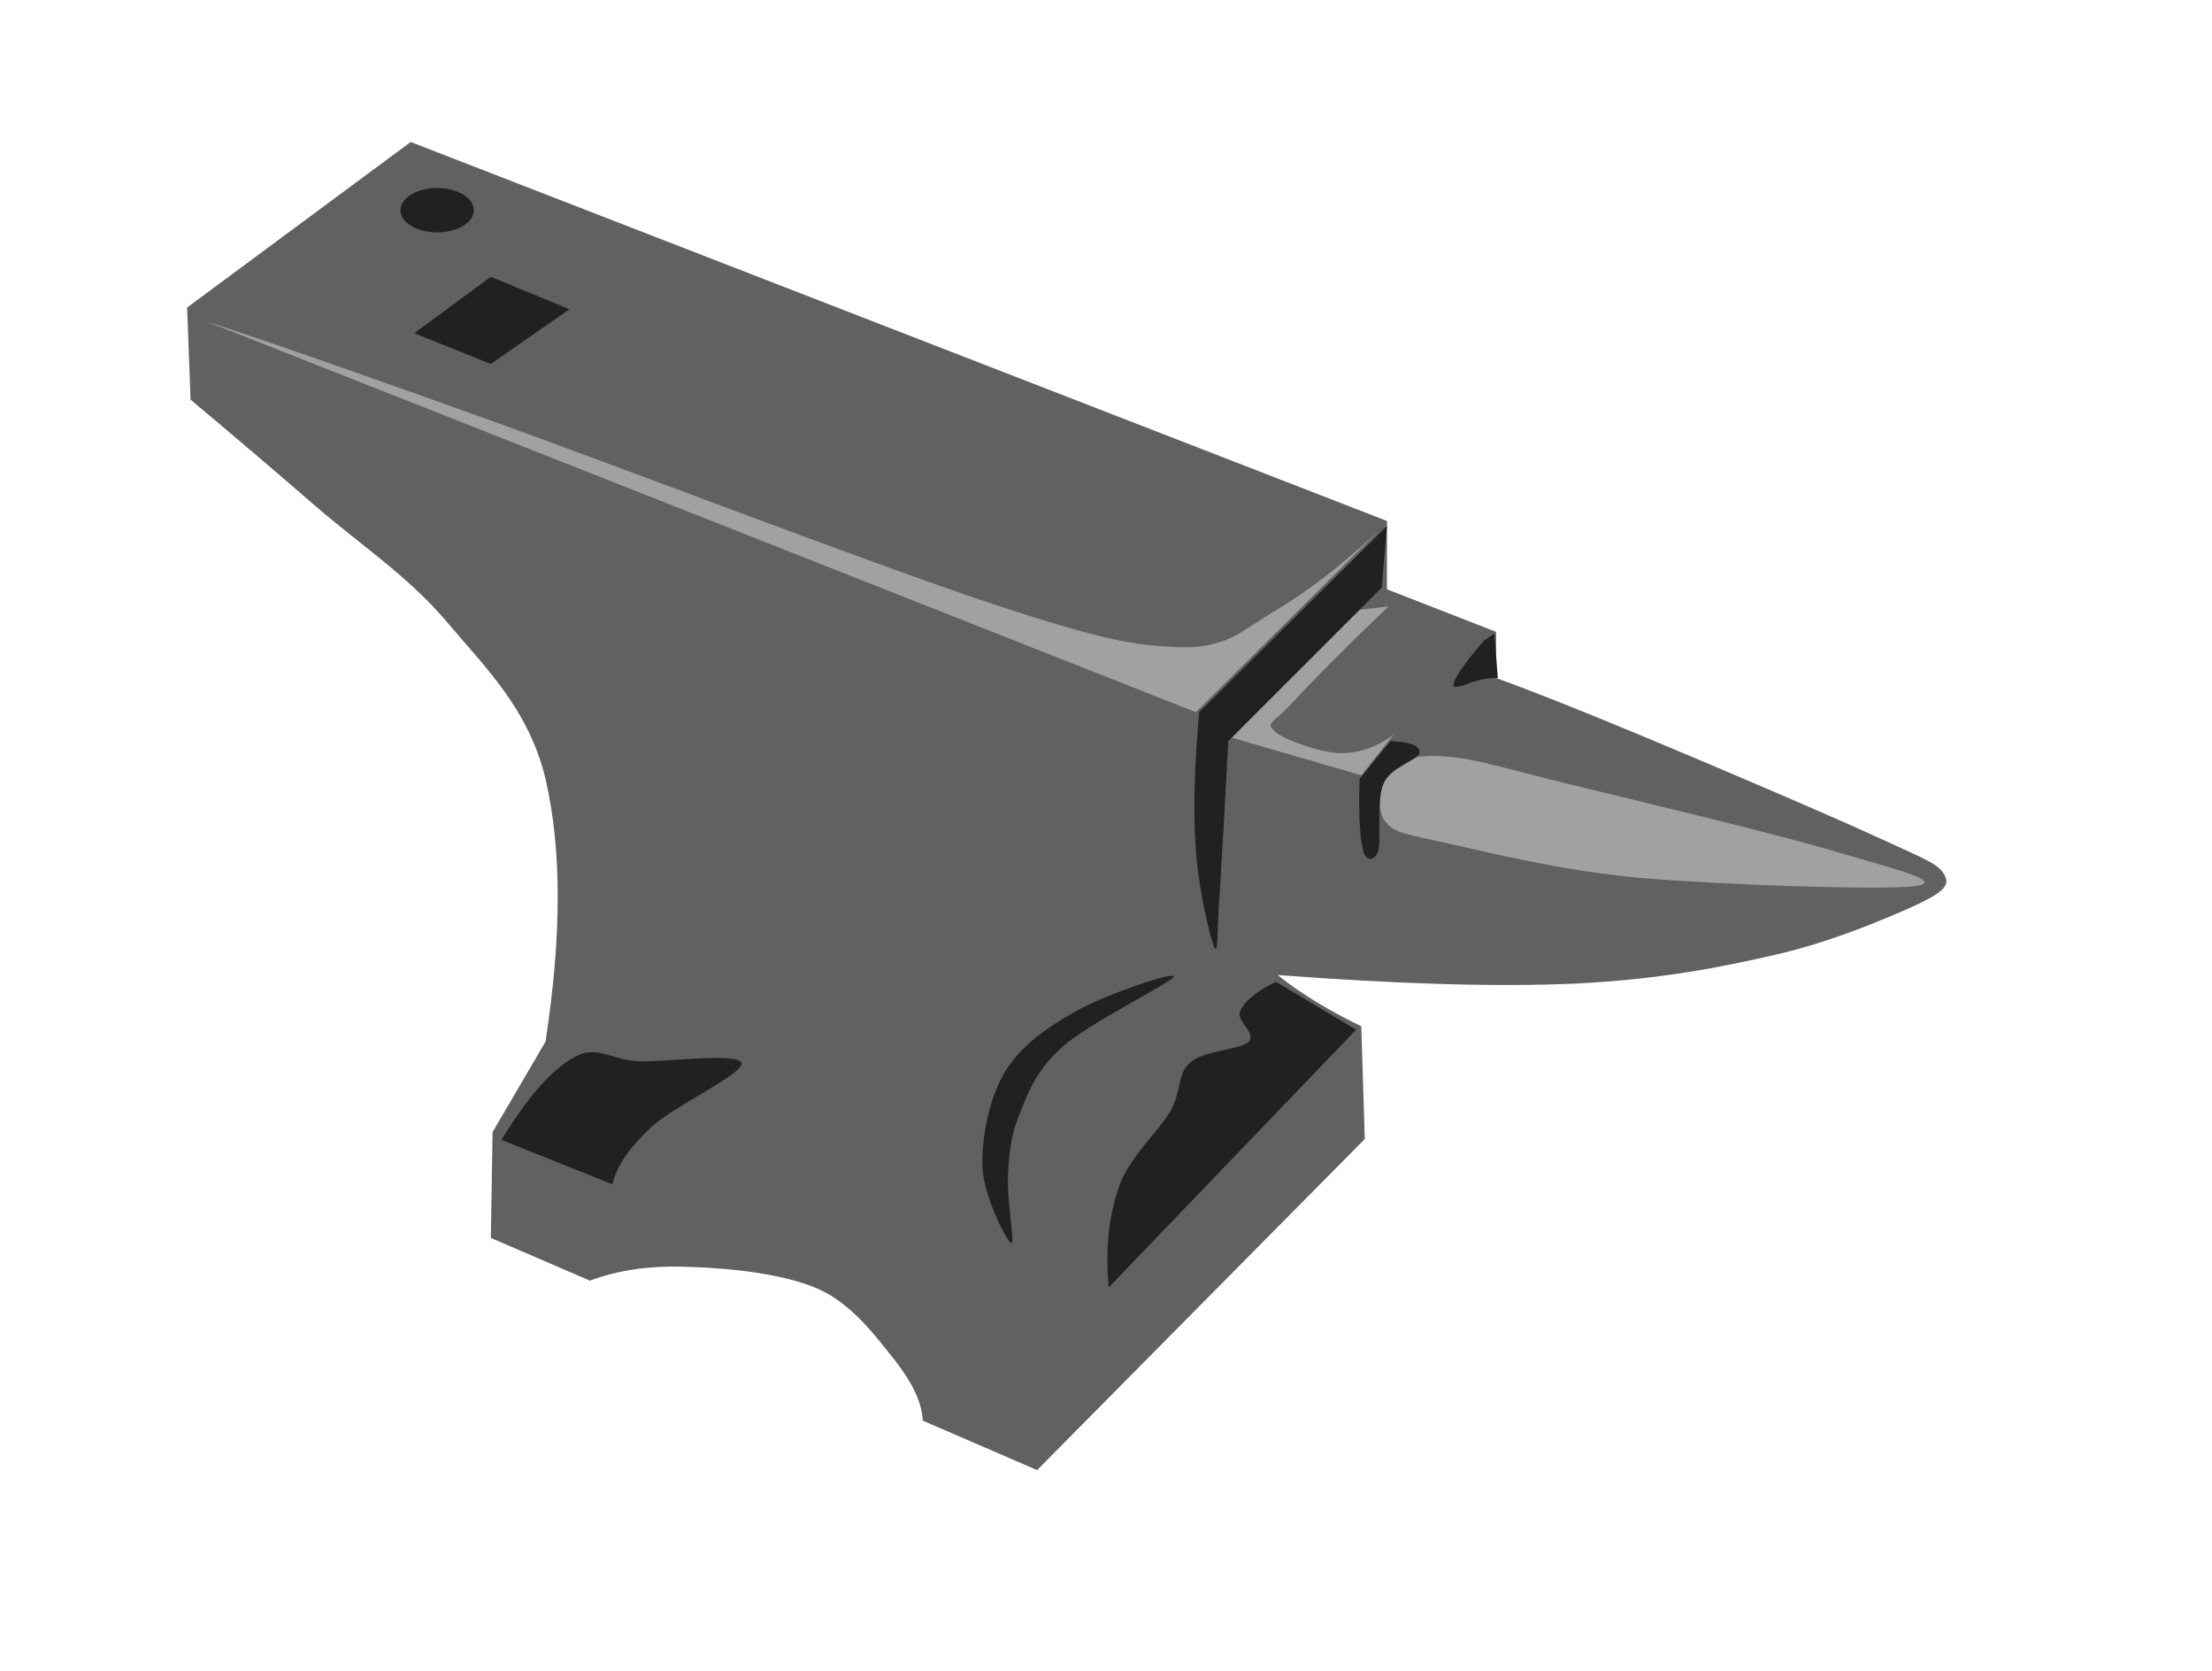
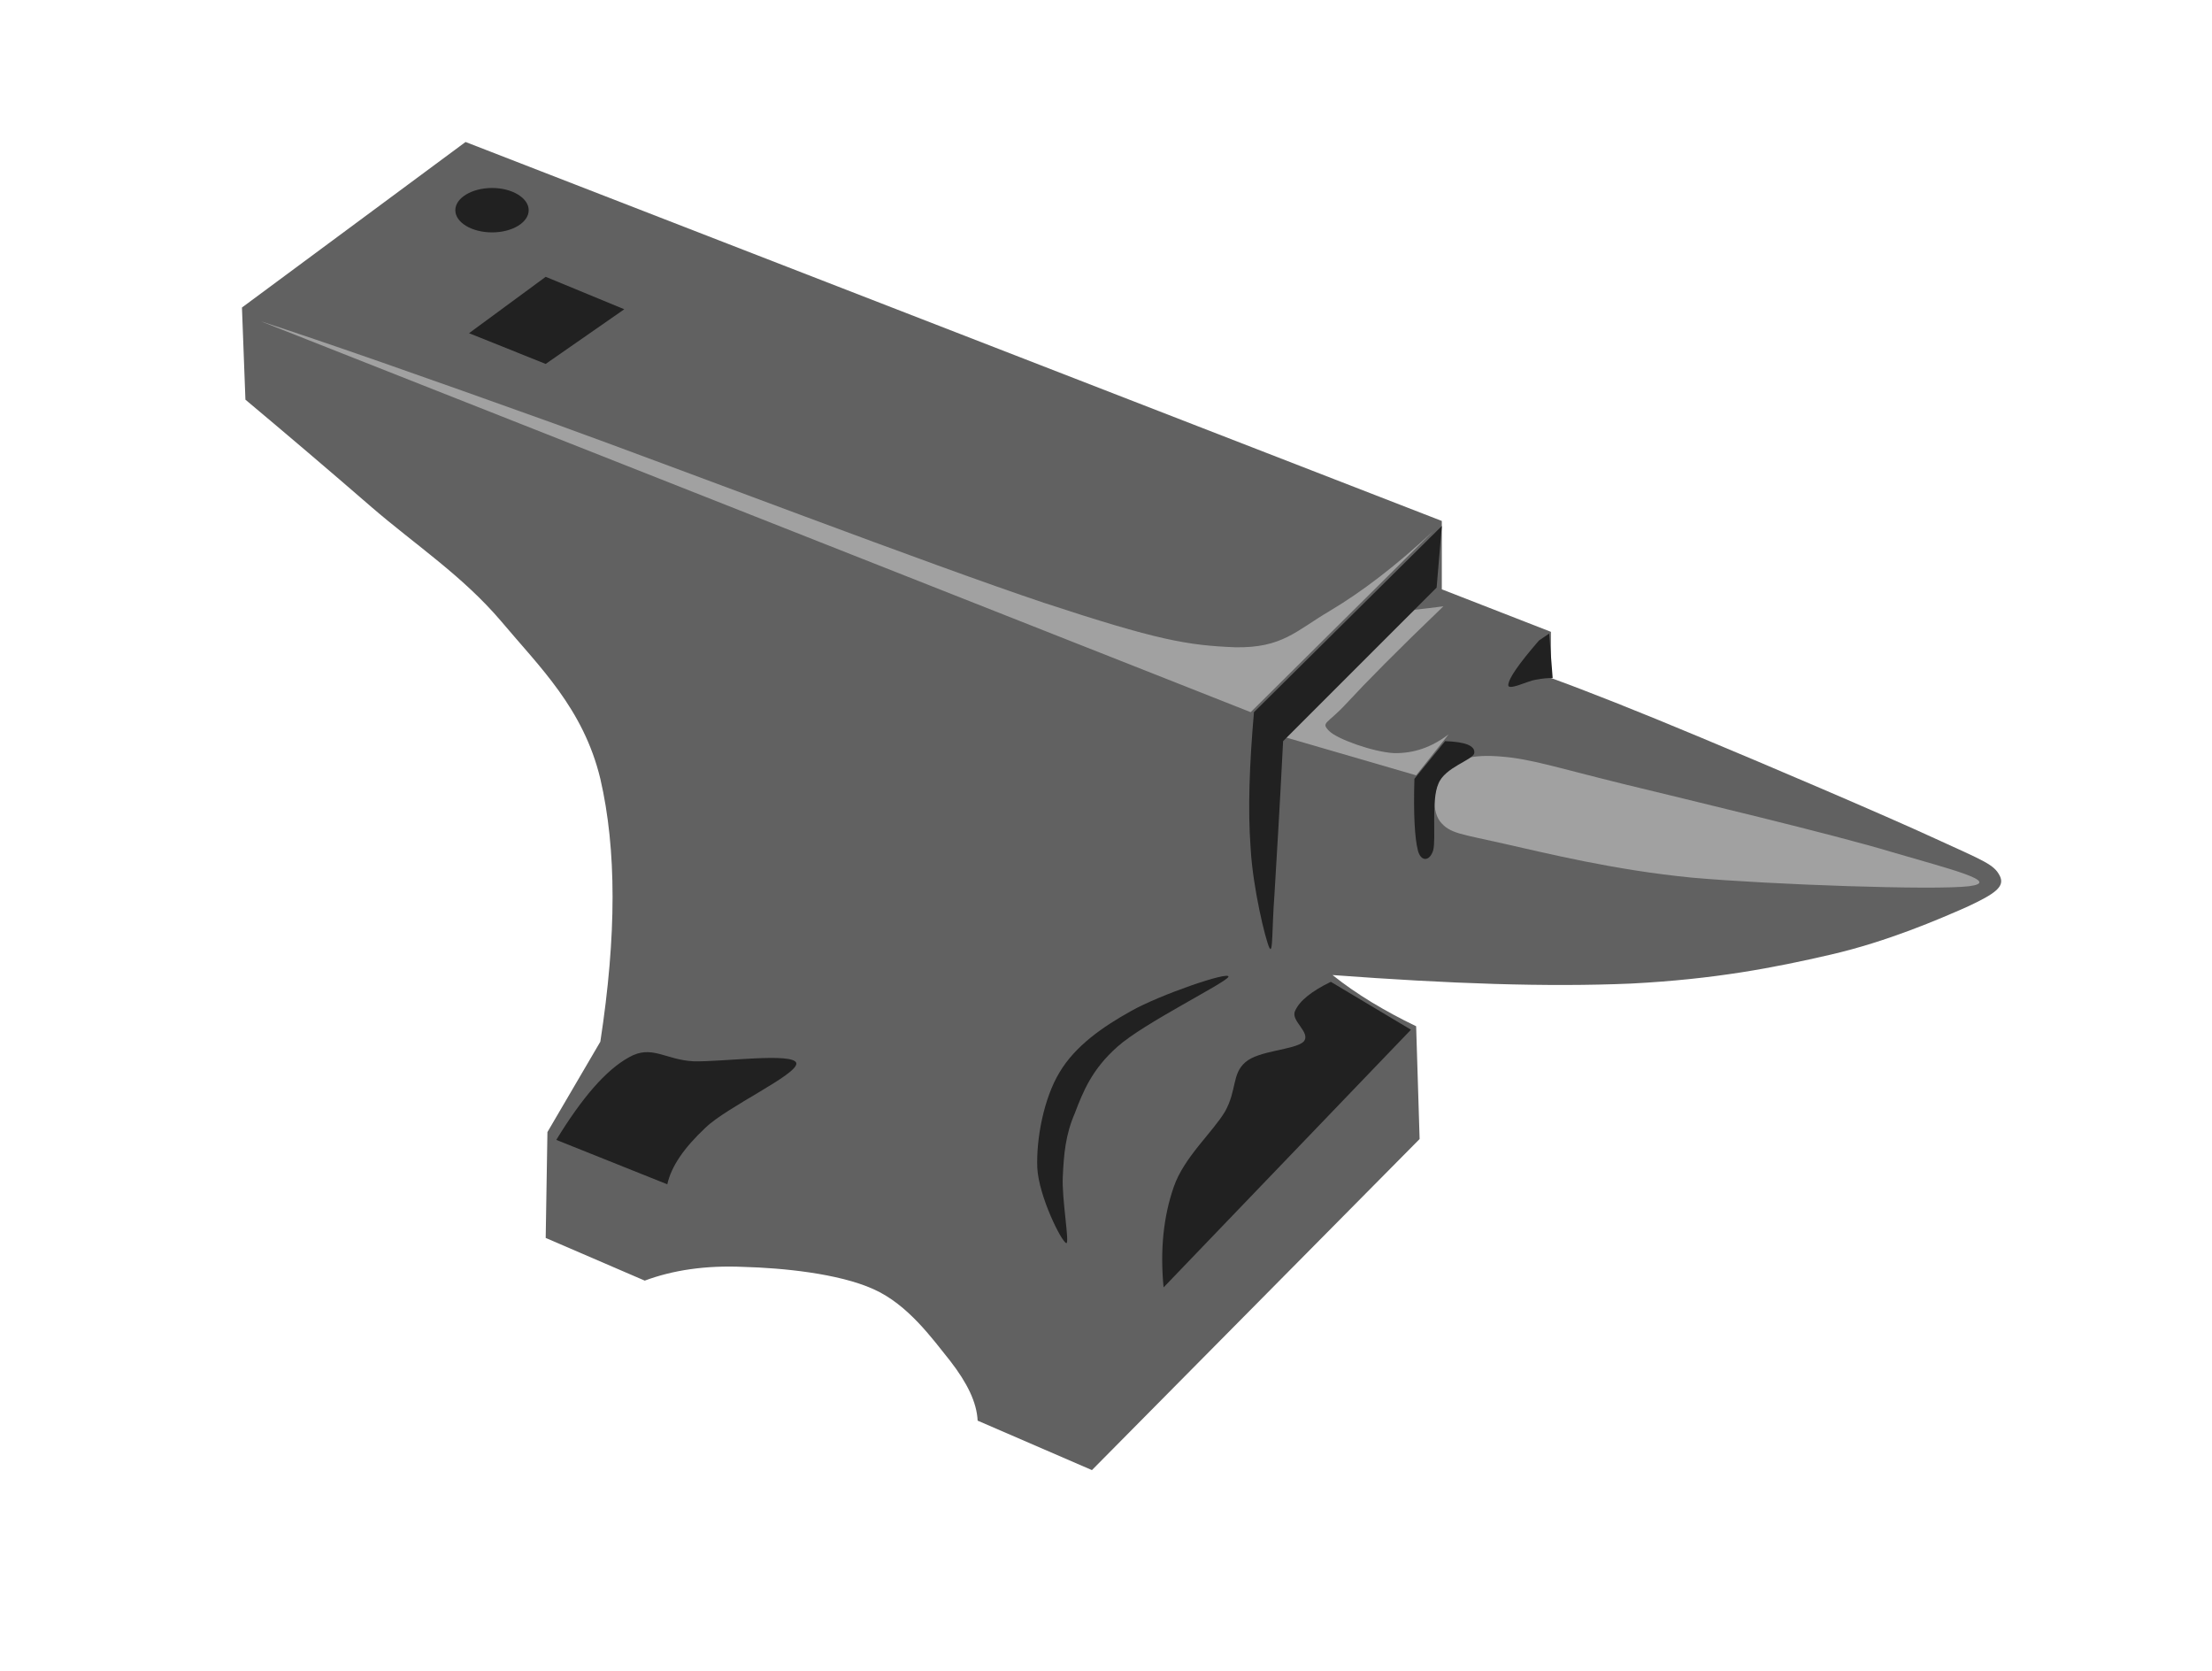
<svg xmlns="http://www.w3.org/2000/svg" width="365.043" height="275.545" viewBox="0 0 365.043 275.545">
-   <g id="Layer_1" transform="matrix(0.795193, 0, 0, 0.795193, 30.87866, 23.42519)">
+   <g id="Layer_1" transform="matrix(0.795193, 0, 0, 0.795193, 39.9293, 23.42519)">
    <g>
      <path clip-rule="evenodd" d="M0,34.344L0.72,53.46     C9.396,60.732,18,68.04,26.928,75.78C35.892,83.52,45.792,90,53.856,99.504c7.884,9.396,16.992,18,20.52,32.616     c3.384,14.651,3.384,32.509,0,54.54l-10.98,18.756l-0.36,21.961l20.556,8.855c5.796-2.16,12.6-3.205,20.556-2.844     c7.92,0.215,19.62,1.332,26.892,4.607c7.2,3.203,12.24,10.297,15.948,14.904c3.564,4.607,5.508,8.604,5.688,12.383l23.724,10.262     l68.004-68.689l-0.721-23.4v0.002c-3.312-1.586-6.336-3.24-9.216-4.969c-2.952-1.801-5.616-3.637-8.136-5.652     c24.3,1.801,44.496,2.52,61.992,1.764c17.352-0.9,29.592-3.275,41.436-6.012c11.7-2.699,22.393-7.309,28.332-9.936     c5.796-2.701,7.813-4.176,6.732-6.373c-1.225-2.412-3.168-3.059-13.464-7.775c-10.62-4.896-35.028-15.3-48.528-20.916     c-13.428-5.616-23.544-9.612-31.176-12.384v-9.576l-22.645-8.82V78.624L46.404,0C30.96,11.448,15.48,22.896,0,34.344z" fill="#616161" fill-rule="evenodd" />
      <path clip-rule="evenodd" d="M3.888,37.188l205.452,81.108l37.872-37.548     c-7.668,7.128-14.688,12.528-21.6,16.632c-6.84,4.032-9.721,7.632-19.477,7.452c-9.936-0.396-16.164-1.476-39.672-9.216     C142.56,87.624,92.16,68.328,64.836,58.428C37.548,48.636,17.604,41.652,3.888,37.188z" fill="#A1A1A1" fill-rule="evenodd" />
      <path clip-rule="evenodd" d="M249.336,96.336     c-9.54,9.144-16.164,15.876-20.16,20.196c-3.96,4.284-5.328,3.852-3.563,5.652c1.62,1.692,9.216,4.392,13.464,4.608     c4.176,0.072,7.812-1.224,11.34-3.888l-6.732,8.496l-27.972-8.136l27.612-26.208C245.304,96.84,247.32,96.588,249.336,96.336z" fill="#A1A1A1" fill-rule="evenodd" />
      <path clip-rule="evenodd" d="M261.396,127.512     c-6.12-0.54-9.648,0.54-11.7,2.808c-2.196,2.304-3.097,7.993-1.044,10.657c2.016,2.52,4.248,2.555,13.104,4.572     c8.856,1.979,22.933,5.508,39.313,7.092c16.344,1.439,50.184,2.627,57.384,1.764c6.804-0.9-3.888-3.527-15.948-7.057     c-12.24-3.707-42.228-10.835-55.944-14.184C272.952,129.816,267.48,127.98,261.396,127.512z" fill="#A1A1A1" fill-rule="evenodd" />
      <path clip-rule="evenodd" d="M63.036,46.044l16.308-11.34l-16.308-6.732     l-15.912,11.7L63.036,46.044z" fill="#212121" fill-rule="evenodd" />
      <path clip-rule="evenodd" d="M249.012,79.668l-38.987,38.628     c-0.937,10.836-1.297,20.052-0.685,28.333c0.468,8.172,3.061,18.863,3.888,20.555c0.757,1.512,0.505-3.816,1.045-10.98     c0.432-7.234,1.079-17.676,1.8-31.895l31.859-31.86C248.292,88.2,248.652,83.952,249.012,79.668z" fill="#212121" fill-rule="evenodd" />
      <path clip-rule="evenodd" d="M249.696,124.308l-6.372,7.812     c-0.216,7.487,0.072,12.312,0.72,14.868c0.612,2.34,2.412,2.34,3.168,0c0.648-2.412-0.432-10.44,1.08-13.824     c1.332-3.456,7.2-4.932,7.452-6.372C255.96,125.28,253.944,124.452,249.696,124.308z" fill="#212121" fill-rule="evenodd" />
      <path clip-rule="evenodd" d="M269.172,103.428     c-4.14,4.788-6.264,7.812-6.372,9.216c-0.107,1.296,4.104-0.864,5.688-1.08c1.476-0.288,2.7-0.36,3.527-0.36l-0.72-9.216     C270.612,102.456,269.892,102.924,269.172,103.428z" fill="#212121" fill-rule="evenodd" />
      <path clip-rule="evenodd" d="M170.352,214.633     c0.216-4.609,0.54-8.605,2.484-13.105c1.728-4.535,3.564-9.143,8.856-13.824c5.4-4.859,22.428-13.211,23.041-14.508     c0.252-1.26-14.257,3.744-20.196,7.092c-5.94,3.313-11.592,7.236-14.868,12.744c-3.276,5.4-4.86,13.861-4.608,19.836     c0.324,5.869,4.968,15.229,6.012,15.59C171.828,228.637,170.1,219.168,170.352,214.633z" fill="#212121" fill-rule="evenodd" />
      <path clip-rule="evenodd" d="M225.972,174.24l16.633,9.936l-51.337,53.461     c-0.756-7.885,0-14.797,2.124-20.881c2.124-6.119,8.028-11.268,10.62-15.588c2.484-4.428,1.404-7.848,4.248-10.26     c2.772-2.447,10.225-2.52,12.061-4.248c1.655-1.873-2.772-4.32-1.765-6.373C219.456,178.199,221.976,176.184,225.972,174.24z" fill="#212121" fill-rule="evenodd" />
      <path clip-rule="evenodd" d="M44.28,14.148c0,2.556,3.42,4.608,7.632,4.608     c4.176,0,7.596-2.052,7.596-4.608c0-2.52-3.42-4.608-7.596-4.608C47.7,9.54,44.28,11.628,44.28,14.148z" fill="#212121" fill-rule="evenodd" />
      <path clip-rule="evenodd" d="M65.232,207.035     c5.328-8.711,10.26-14.471,15.084-17.135c4.716-2.701,7.56,0.539,13.392,0.828c5.76,0.18,20.844-1.908,21.348,0.396     c0.324,2.34-14.436,9.07-18.864,13.391c-4.5,4.213-7.092,8.029-7.92,11.736C80.604,213.191,72.936,210.133,65.232,207.035z" fill="#212121" fill-rule="evenodd" />
    </g>
  </g>
</svg>
